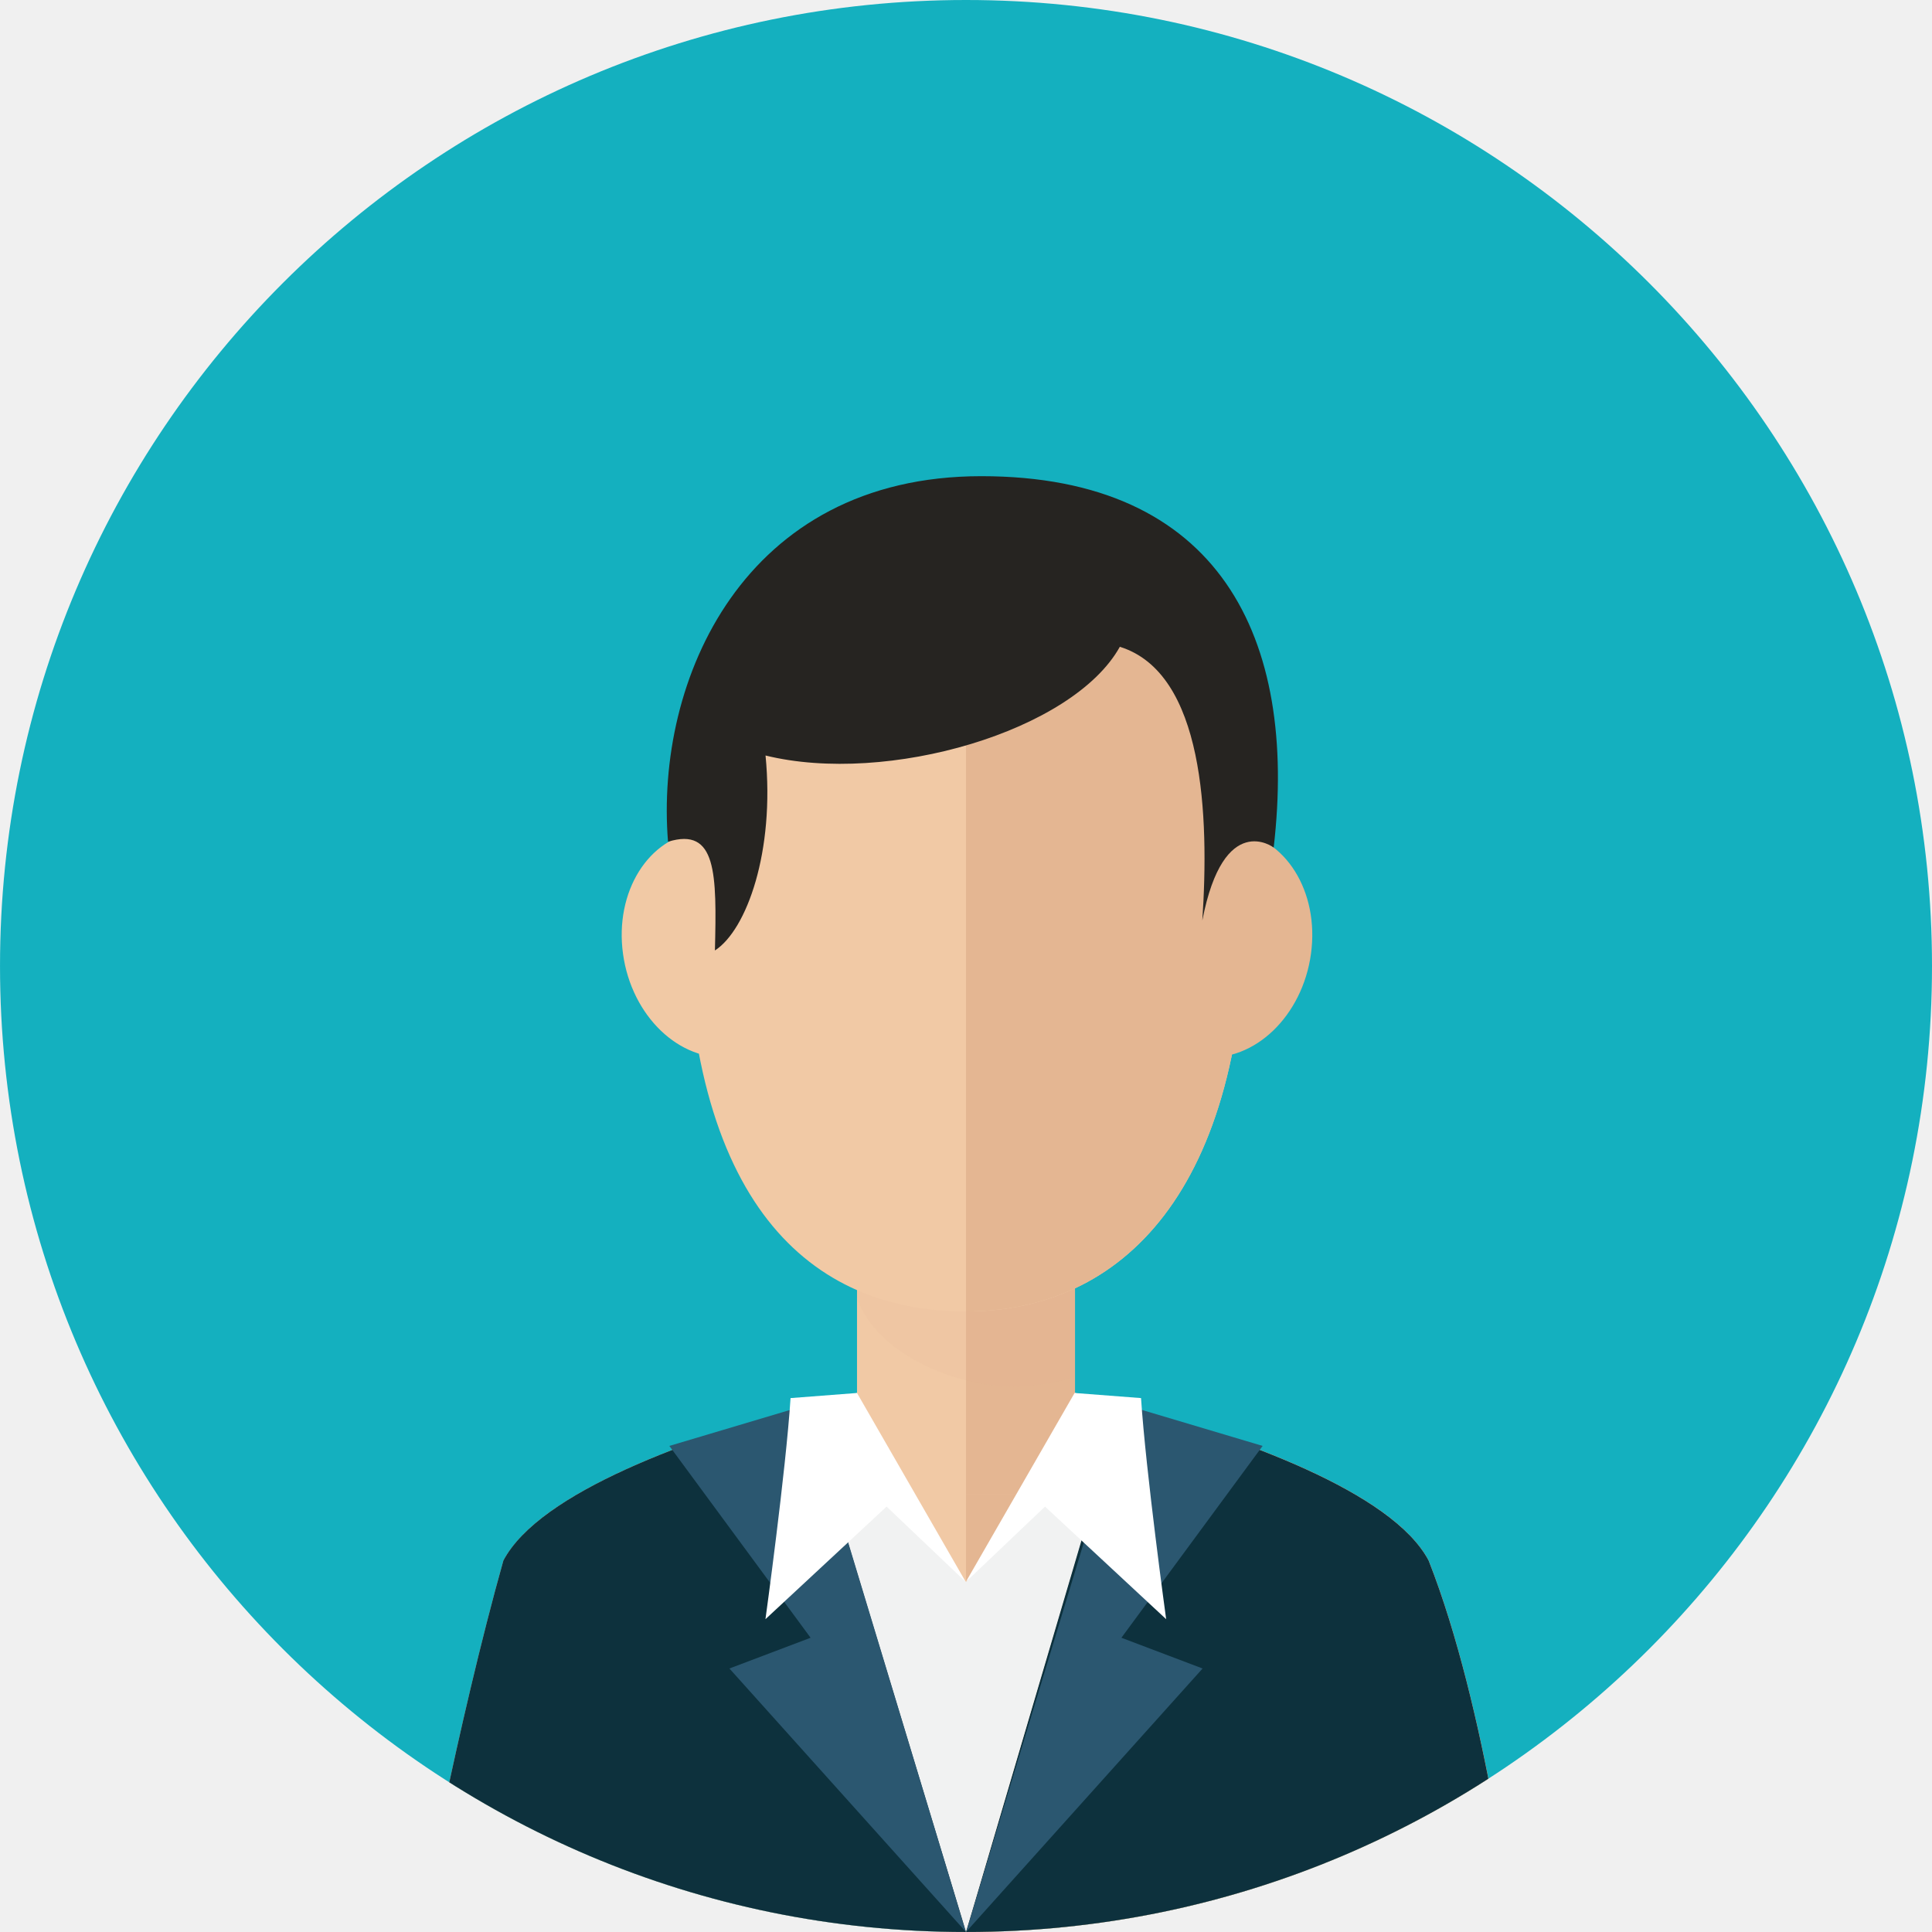
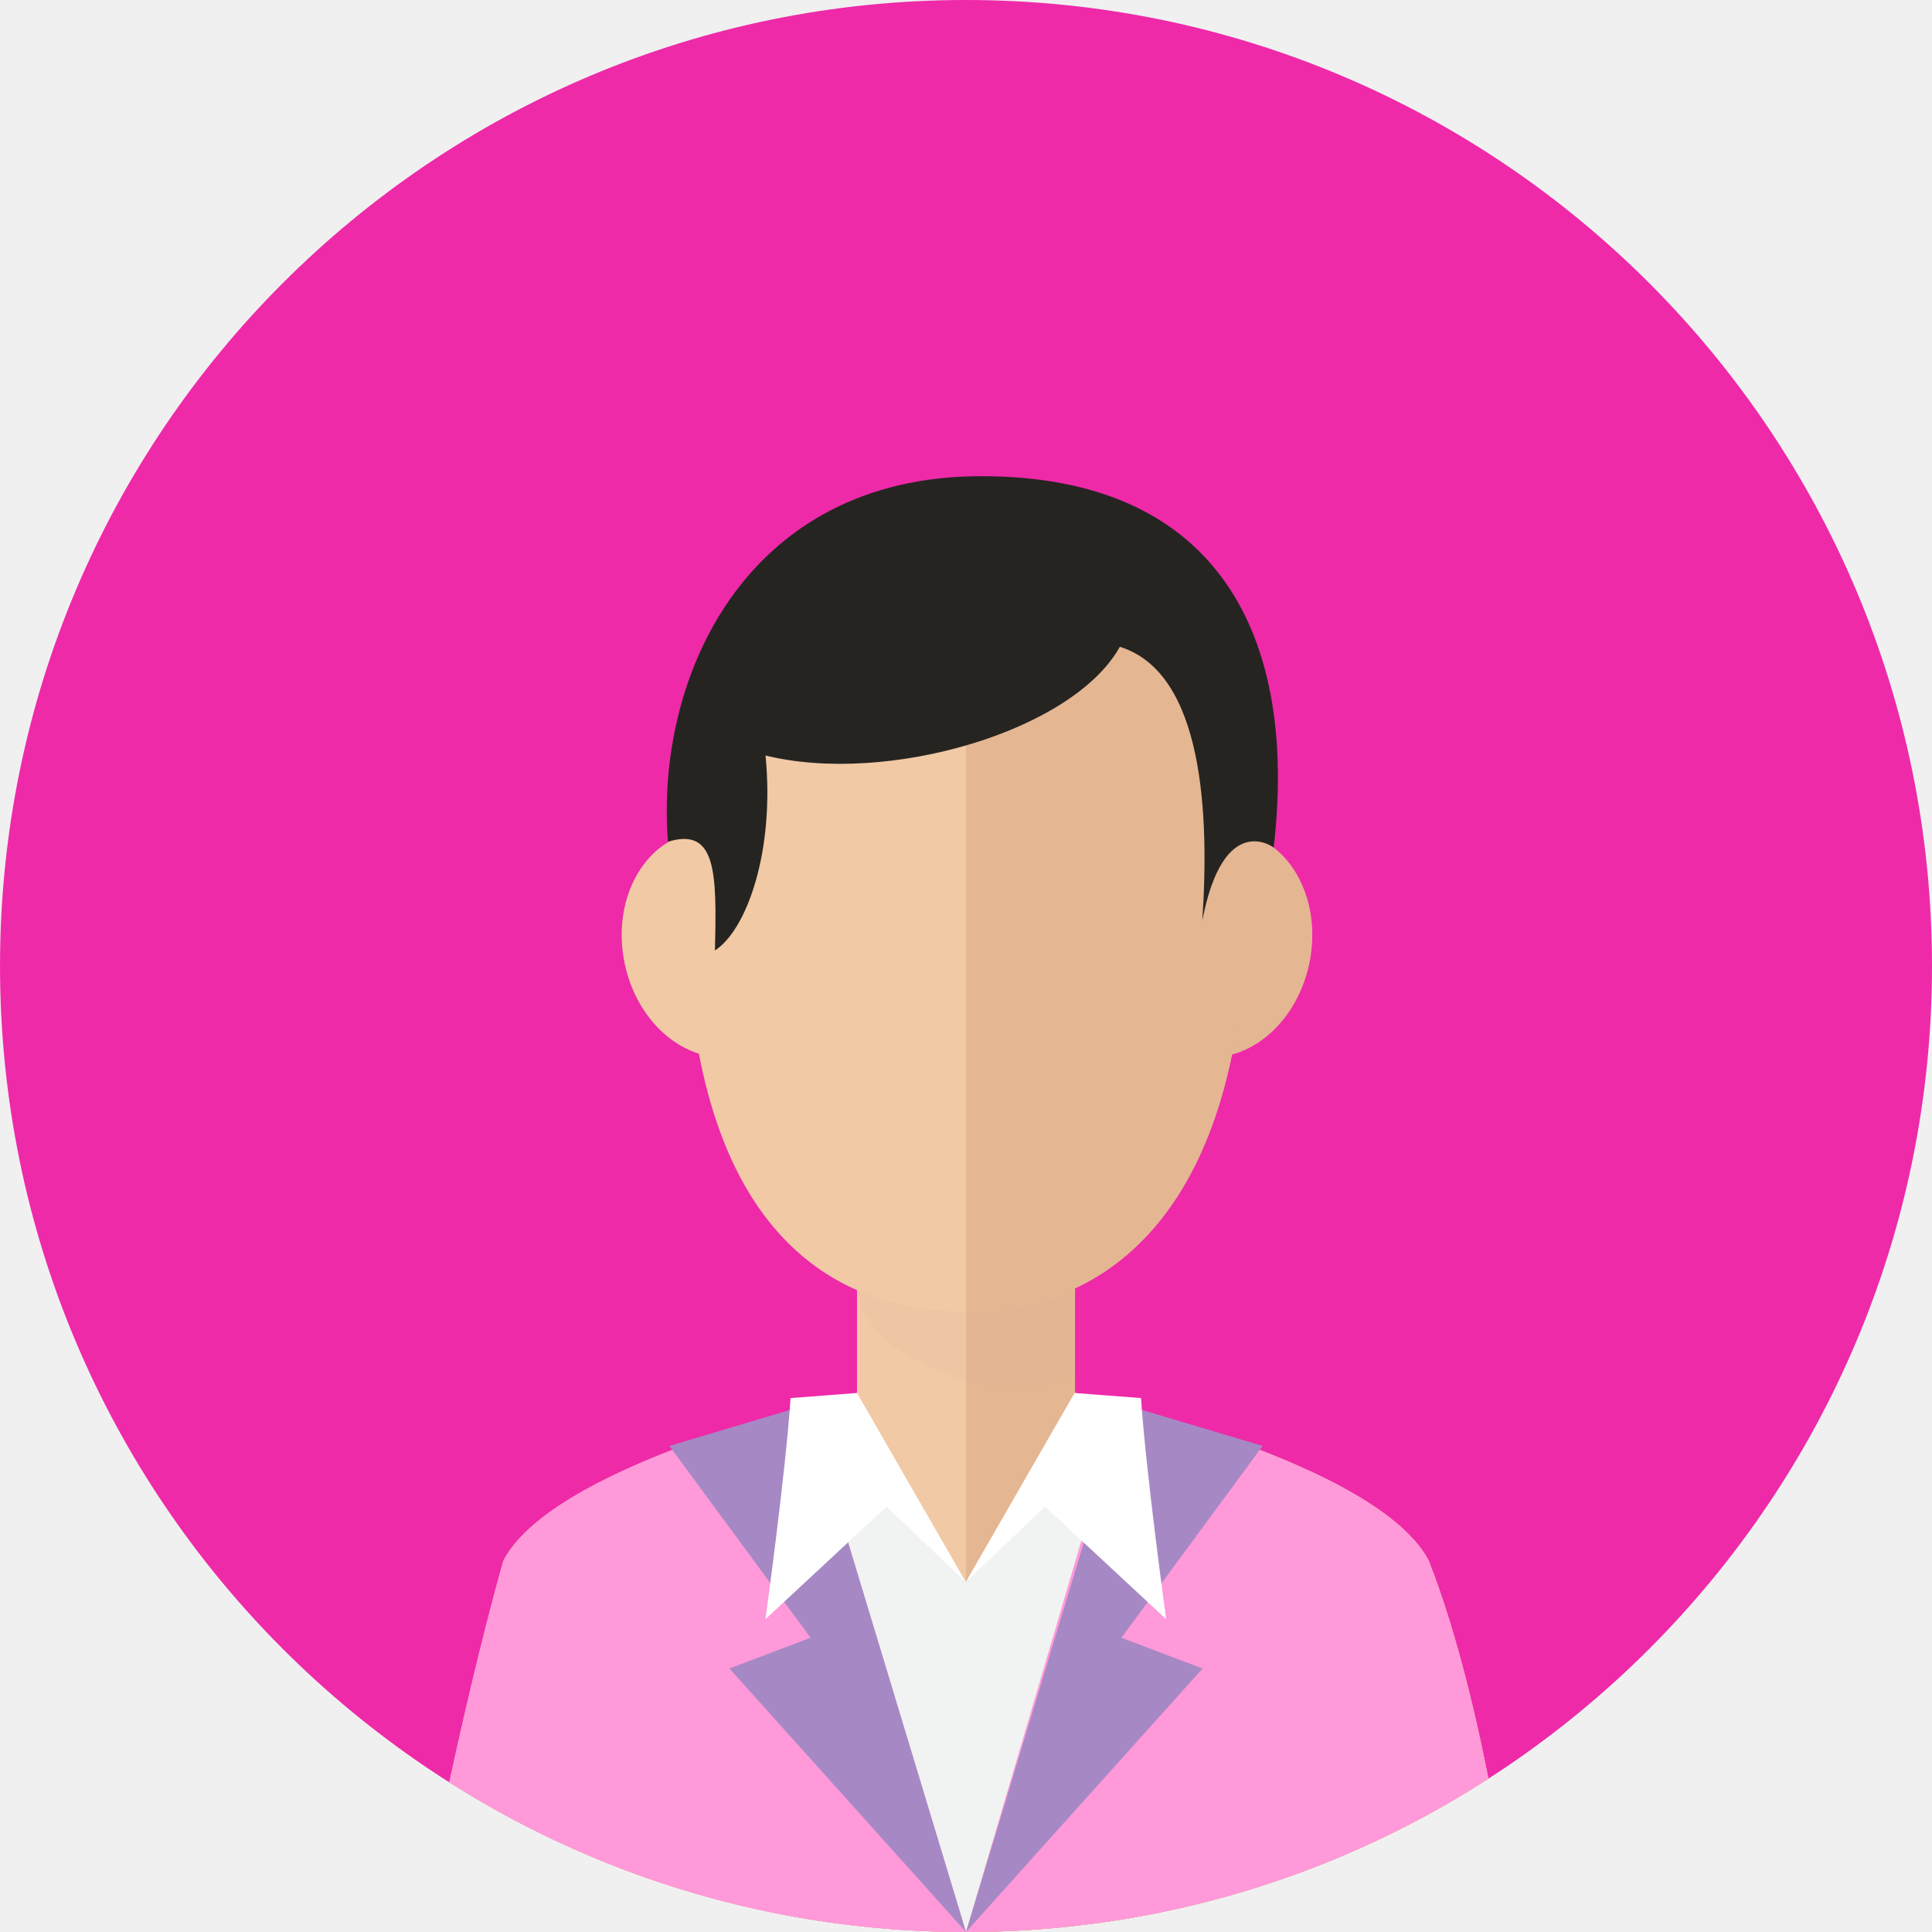
<svg xmlns="http://www.w3.org/2000/svg" xmlns:xlink="http://www.w3.org/1999/xlink" version="1.1" id="Capa_1" x="0px" y="0px" viewBox="0 0 144.773 144.773" style="enable-background:new 0 0 144.773 144.773;" xml:space="preserve">
  <g>
-     <circle style="fill:#14B0BF;" cx="72.387" cy="72.386" r="72.386" />
+     <circle style="fill:#EE2AA9;" cx="72.387" cy="72.386" r="72.386" />
    <g>
      <defs>
        <circle id="SVGID_1_" cx="72.387" cy="72.386" r="72.386" />
      </defs>
      <clipPath id="SVGID_2_">
        <use xlink:href="#SVGID_1_" style="overflow:visible;" />
      </clipPath>
      <g style="clip-path:url(#SVGID_2_);">
        <g>
          <path style="fill:#F1C9A5;" d="M107.053,116.94c-4.666-8.833-34.666-14.376-34.666-14.376s-30,5.543-34.666,14.376      c-3.449,12.258-6.334,27.833-6.334,27.833h41h41C113.387,144.773,111.438,128.073,107.053,116.94z" />
          <path style="fill:#E4B692;" d="M72.387,102.564c0,0,30,5.543,34.666,14.376c4.386,11.133,6.334,27.833,6.334,27.833h-41V102.564      z" />
          <rect x="64.22" y="84.606" style="fill:#F1C9A5;" width="16.334" height="27.336" />
          <rect x="72.387" y="84.606" style="fill:#E4B692;" width="8.167" height="27.336" />
          <path style="opacity:0.1;fill:#DDAC8C;" d="M64.22,97.273c1.469,4.217,7.397,6.634,11.751,6.634      c1.575,0,3.107-0.264,4.583-0.747V84.606H64.22V97.273z" />
          <path style="fill:#F1C9A5;" d="M93.387,67.357c0-17.074-9.402-26.783-21-26.783c-11.598,0-21,9.709-21,26.783      c0,22.966,9.402,30.917,21,30.917C83.984,98.274,93.387,89.366,93.387,67.357z" />
          <path style="fill:#E4B692;" d="M90.19,79.197c-3.807-0.399-6.377-4.5-5.733-9.156c0.637-4.66,4.242-8.12,8.051-7.724      c3.805,0.396,6.371,4.496,5.729,9.156C97.599,76.134,93.997,79.591,90.19,79.197z" />
          <path style="fill:#F1C9A5;" d="M46.685,71.474c-0.643-4.66,1.924-8.76,5.727-9.156c3.81-0.397,7.416,3.063,8.055,7.724      c0.642,4.656-1.93,8.758-5.734,9.156C50.925,79.591,47.323,76.134,46.685,71.474z" />
          <path style="fill:#E4B692;" d="M93.387,67.357c0-17.074-9.402-26.783-21-26.783v57.7C83.984,98.274,93.387,89.366,93.387,67.357      z" />
        </g>
-         <path style="fill:#0D313D;" d="M107.053,116.94c-2.726-5.158-14.082-9.191-23.065-11.656l-11.601,39.489l-11.601-39.489     c-8.983,2.465-20.34,6.498-23.066,11.656c-3.449,12.258-6.334,27.833-6.334,27.833h41h41     C113.387,144.773,111.438,128.073,107.053,116.94z" />
+         <path style="fill:#FF99D9;" d="M107.053,116.94c-2.726-5.158-14.082-9.191-23.065-11.656l-11.601,39.489l-11.601-39.489     c-8.983,2.465-20.34,6.498-23.066,11.656c-3.449,12.258-6.334,27.833-6.334,27.833h41h41     C113.387,144.773,111.438,128.073,107.053,116.94z" />
        <polygon style="fill:#F1F2F2;" points="60.413,105.284 72.387,144.773 84.032,105.284 72.387,118.544    " />
-         <polygon style="fill:#2B5770;" points="72.387,144.773 90.115,125.028 84.032,122.724 94.615,108.349 84.331,105.284    " />
-         <polygon style="fill:#2B5770;" points="72.387,144.773 54.658,125.028 60.741,122.724 50.158,108.349 60.442,105.284    " />
+         <polygon style="fill:#A689C4;" points="72.387,144.773 90.115,125.028 84.032,122.724 94.615,108.349 84.331,105.284    " />
+         <polygon style="fill:#A689C4;" points="72.387,144.773 54.658,125.028 60.741,122.724 50.158,108.349 60.442,105.284    " />
        <path style="fill:#FFFFFF;" d="M57.359,121.332l9.077-8.437l5.935,5.648l-8.152-14.161l-4.979,0.383     C58.883,110.271,57.359,121.332,57.359,121.332z" />
        <path style="fill:#FFFFFF;" d="M87.385,121.332l-9.077-8.437l-5.936,5.648l8.152-14.161l4.979,0.383     C85.861,110.271,87.385,121.332,87.385,121.332z" />
        <path style="fill:#262421;" d="M95.443,63.508c0,0-3.744-2.825-5.348,5.467c0.521-7.792,0.142-18.541-6.181-20.508     c-3.513,6.321-17.418,10.393-26.549,8.146c0.701,7.165-1.404,13.066-3.793,14.61c0.14-5.76,0.138-9.273-3.514-8.148     c-0.982-12.08,5.634-27.393,23.474-27.393C91.373,35.683,97.27,47.773,95.443,63.508z" />
      </g>
    </g>
  </g>
  <g>
</g>
  <g>
</g>
  <g>
</g>
  <g>
</g>
  <g>
</g>
  <g>
</g>
  <g>
</g>
  <g>
</g>
  <g>
</g>
  <g>
</g>
  <g>
</g>
  <g>
</g>
  <g>
</g>
  <g>
</g>
  <g>
</g>
</svg>
